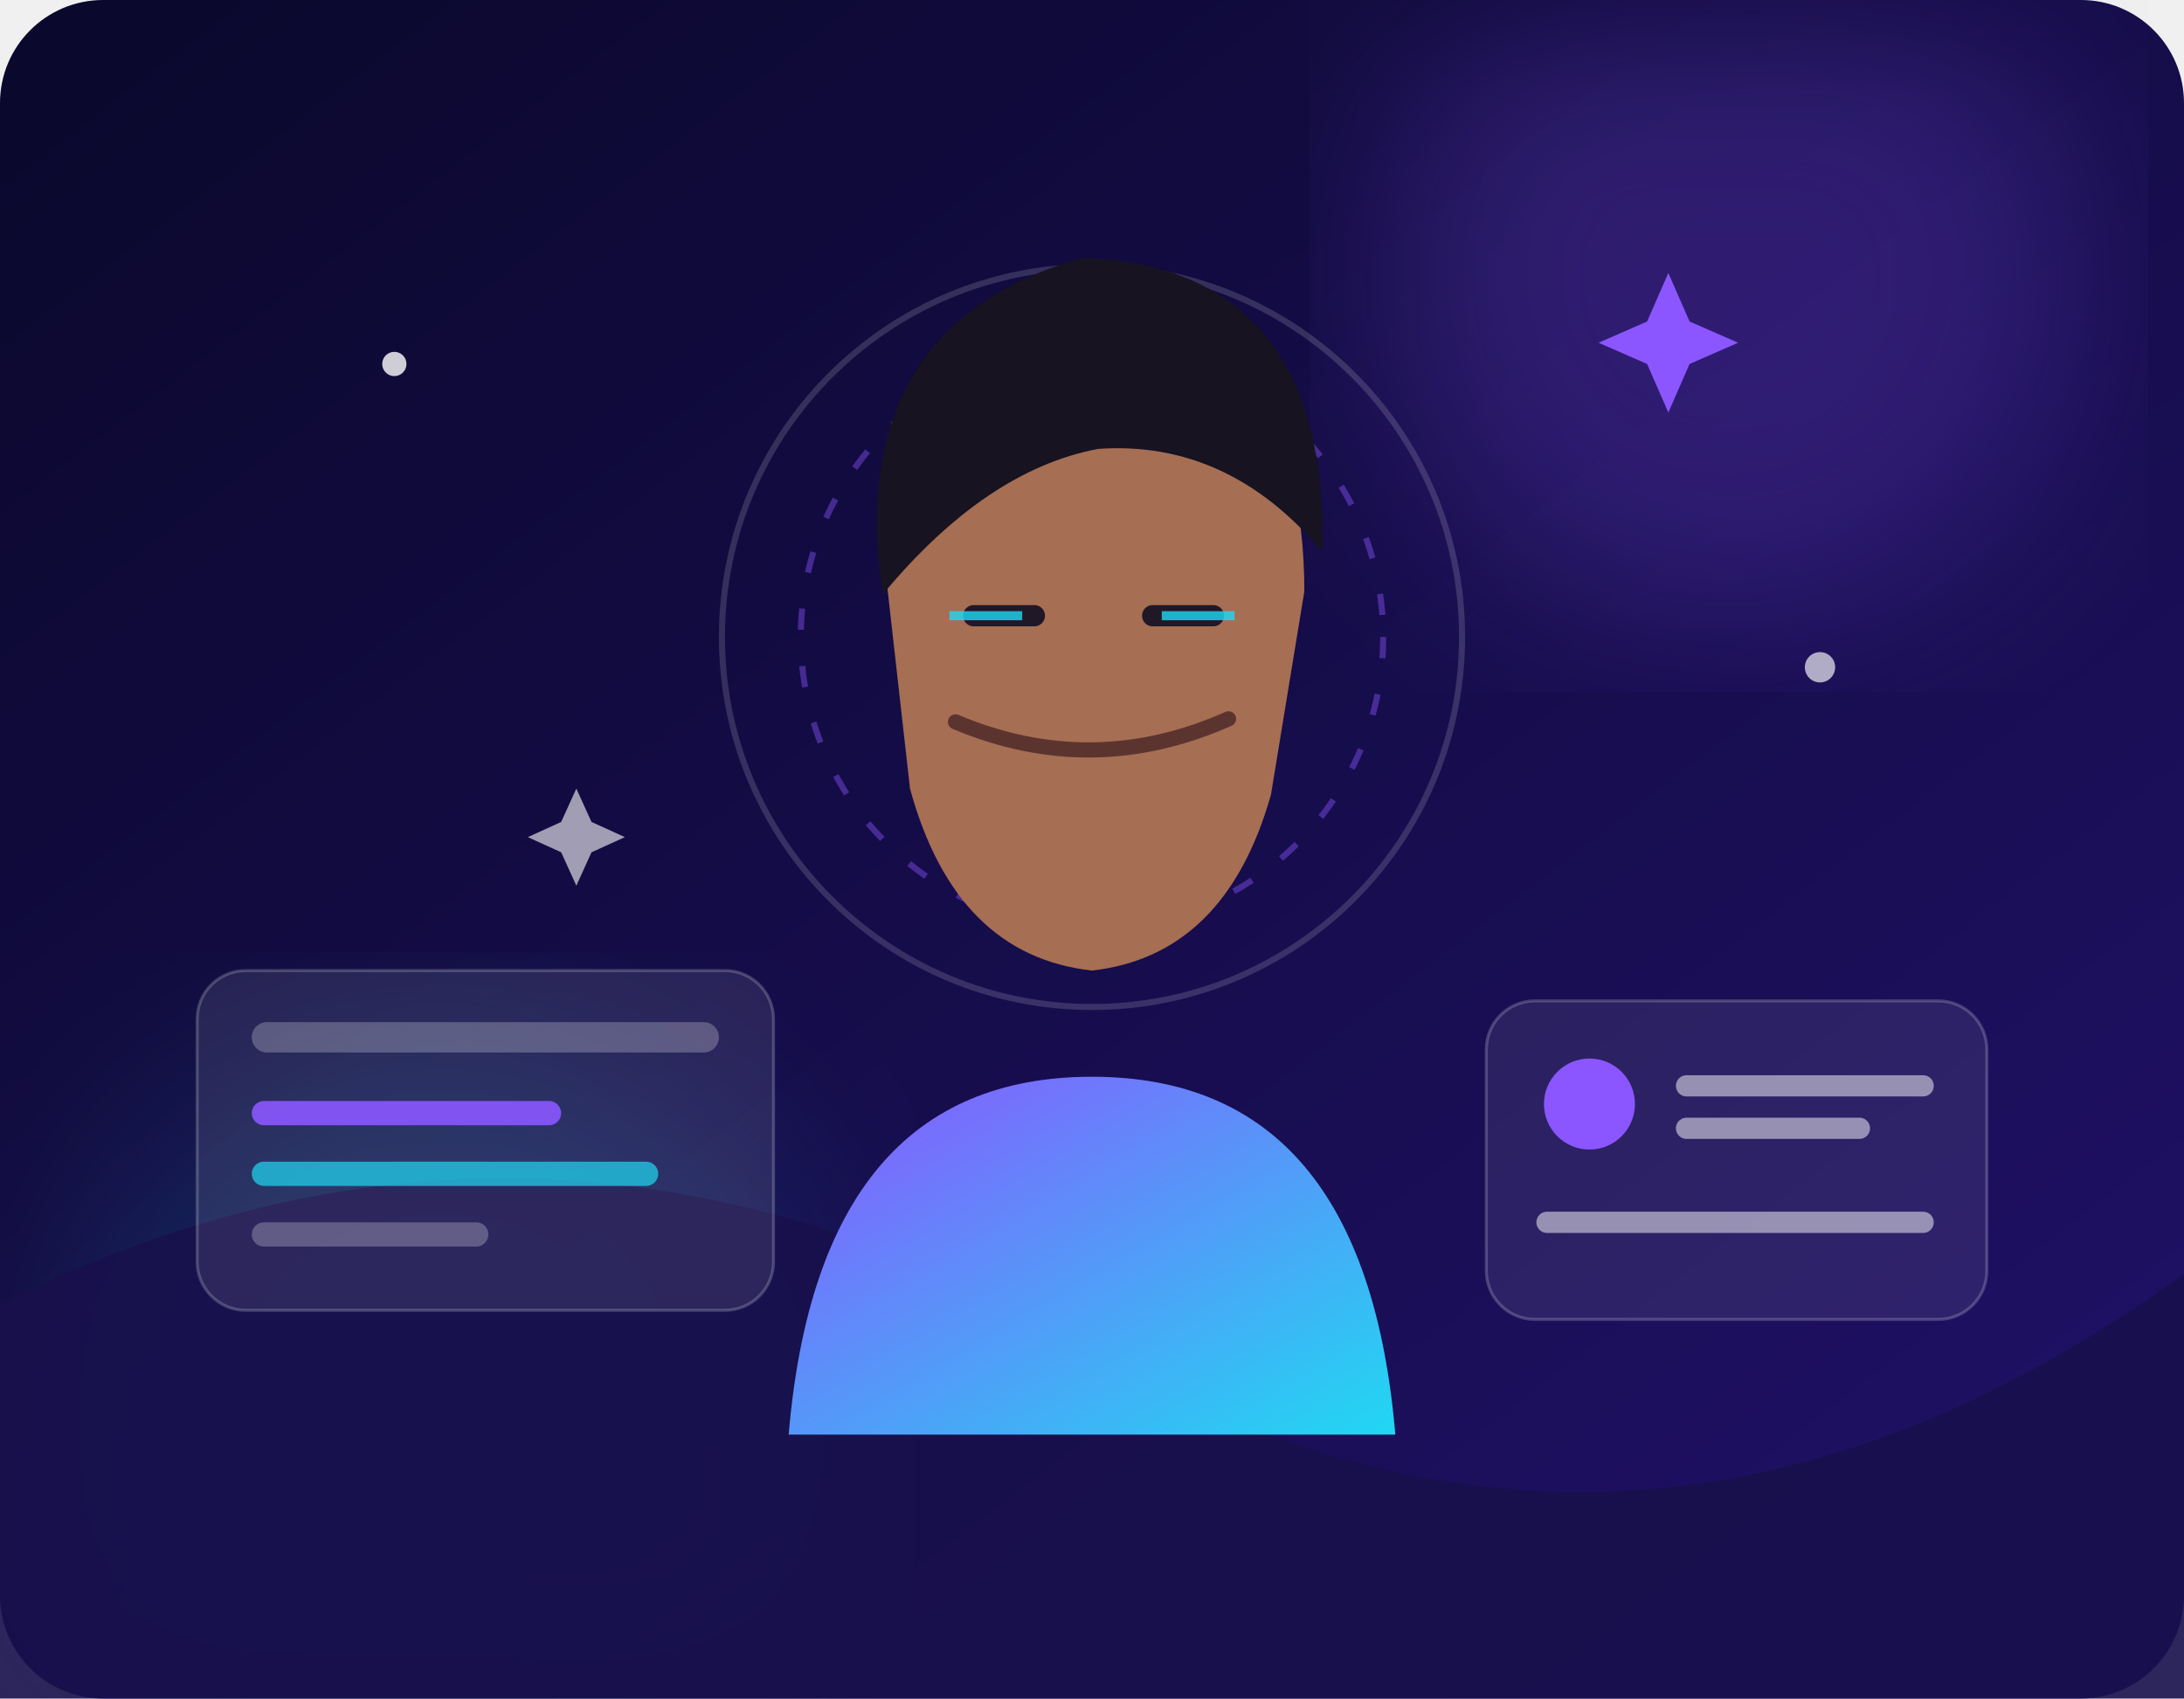
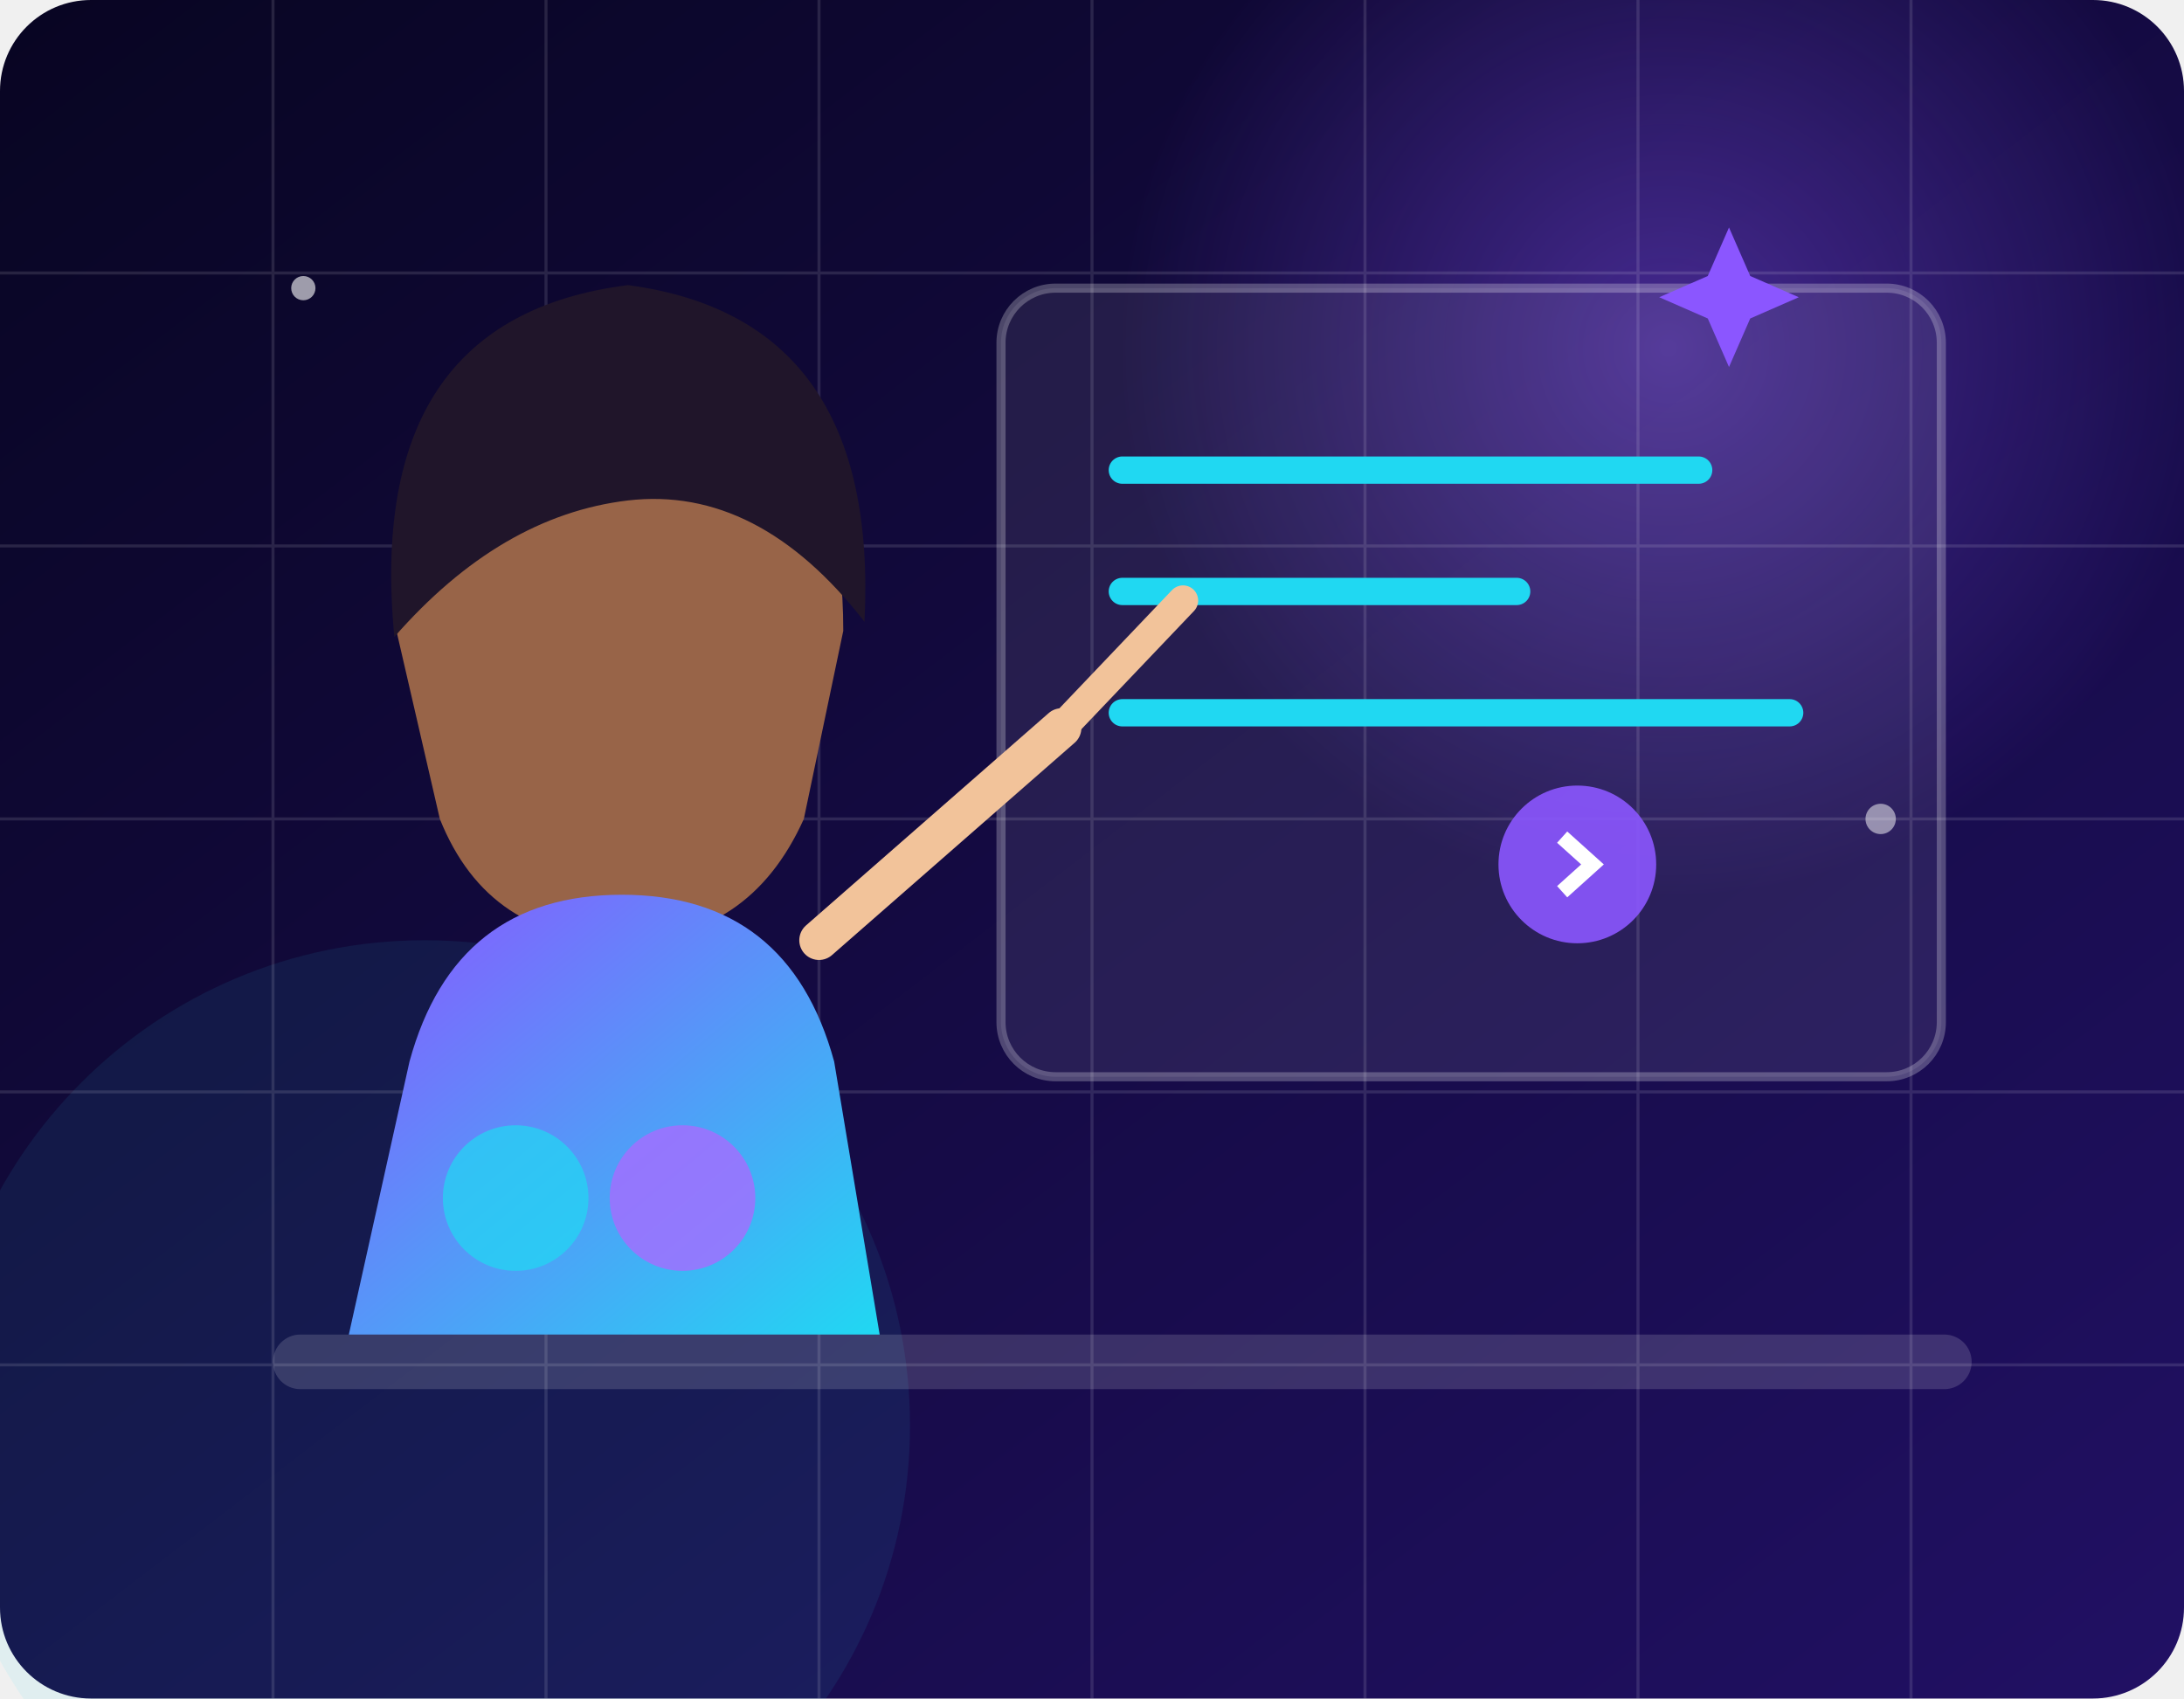
- <svg xmlns="http://www.w3.org/2000/svg" viewBox="0 0 720 560" role="img" aria-labelledby="t d">
+ <svg xmlns="http://www.w3.org/2000/svg" viewBox="0 0 720 560" role="img" aria-labelledby="t">
  <defs>
    <linearGradient id="bg" x1="0" y1="0" x2="1" y2="1">
-       <stop stop-color="#0a082b" />
-       <stop offset="1" stop-color="#21116a" />
+       <stop stop-color="#080522" />
+       <stop offset="1" stop-color="#211064" />
    </linearGradient>
-     <linearGradient id="glow" x1="0" y1="0" x2="1" y2="1">
+     <linearGradient id="a" x1="0" y1="0" x2="1" y2="1">
      <stop stop-color="#8b56ff" />
      <stop offset="1" stop-color="#20d8f2" />
    </linearGradient>
-     <filter id="blur">
-       <feGaussianBlur stdDeviation="32" />
-     </filter>
+     <radialGradient id="glow">
+       <stop stop-color="#8b56ff" stop-opacity=".42" />
+       <stop offset="1" stop-color="#8b56ff" stop-opacity="0" />
+     </radialGradient>
  </defs>
-   <rect width="720" height="560" rx="34" fill="url(#bg)" />
-   <circle cx="570" cy="90" r="115" fill="#8b56ff" opacity=".22" filter="url(#blur)" />
-   <circle cx="145" cy="470" r="130" fill="#20d8f2" opacity=".12" filter="url(#blur)" />
-   <path d="M0 430 Q180 340 360 445 T720 420 V560 H0Z" fill="#17104b" opacity=".9" />
-   <circle cx="360" cy="210" r="122" fill="none" stroke="#ffffff" stroke-opacity=".15" stroke-width="2" />
-   <circle cx="360" cy="210" r="96" fill="none" stroke="#8b56ff" stroke-opacity=".42" stroke-dasharray="7 12" stroke-width="2" />
-   <g transform="translate(0 5)">
-     <path d="M260 468 Q270 350 360 350 Q450 350 460 468Z" fill="url(#glow)" />
-     <path d="M292 184 Q295 104 360 102 Q430 105 430 190 L419 257 Q404 310 360 315 Q315 310 300 255Z" fill="#a66e53" />
-     <path d="M291 191 Q278 102 357 80 Q438 83 436 177 Q405 140 362 143 Q325 150 291 191Z" fill="#171321" />
-     <path d="M315 233 Q360 252 405 232" fill="none" stroke="#5c342f" stroke-width="5" stroke-linecap="round" />
-     <path d="M321 198h20m39 0h20" stroke="#201827" stroke-width="7" stroke-linecap="round" />
-     <path d="M337 198h-24m70 0h24" stroke="#20d8f2" stroke-width="3" opacity=".8" />
+   <rect width="720" height="560" rx="30" fill="url(#bg)" />
+   <circle cx="550" cy="115" r="180" fill="url(#glow)" />
+   <circle cx="140" cy="470" r="160" fill="#20d8f2" opacity=".08" />
+   <g opacity=".12" stroke="#fff">
+     <path d="M0 90H720M0 180H720M0 270H720M0 360H720M0 450H720M90 0V560M180 0V560M270 0V560M360 0V560M450 0V560M540 0V560M630 0V560" />
  </g>
-   <g transform="translate(65 320)">
-     <rect width="190" height="112" rx="16" fill="#fff" fill-opacity=".09" stroke="#fff" stroke-opacity=".2" />
-     <rect x="18" y="17" width="154" height="10" rx="5" fill="#fff" fill-opacity=".24" />
-     <rect x="18" y="43" width="102" height="8" rx="4" fill="#8b56ff" opacity=".9" />
-     <rect x="18" y="63" width="134" height="8" rx="4" fill="#20d8f2" opacity=".7" />
-     <rect x="18" y="83" width="78" height="8" rx="4" fill="#fff" fill-opacity=".25" />
-   </g>
-   <g transform="translate(490 330)">
-     <rect width="165" height="105" rx="16" fill="#fff" fill-opacity=".08" stroke="#fff" stroke-opacity=".2" />
-     <circle cx="34" cy="34" r="15" fill="#8b56ff" />
-     <path d="M66 28h78M66 42h57M20 73h124" stroke="#fff" stroke-opacity=".5" stroke-width="7" stroke-linecap="round" />
-   </g>
+   <rect x="330" y="95" width="310" height="260" rx="18" fill="#fff" fill-opacity=".08" stroke="#fff" stroke-opacity=".25" stroke-width="3" />
+   <path d="M370 155h190M370 195h130M370 235h220" stroke="#20d8f2" stroke-width="9" stroke-linecap="round" />
+   <circle cx="520" cy="285" r="26" fill="#8b56ff" opacity=".9" />
+   <path d="M515 276l10 9-10 9" stroke="#fff" stroke-width="5" fill="none" />
+   <path d="M130 205Q135 120 205 120Q278 120 278 208L265 270Q247 310 205 310Q161 310 145 270Z" fill="#986448" />
+   <path d="M130 210Q120 105 207 94Q290 105 285 205Q250 160 207 165Q165 170 130 210Z" fill="#20152a" />
+   <path d="M135 350Q150 295 205 295Q260 295 275 350L290 440H115Z" fill="url(#a)" />
+   <path d="M270 310 350 240" stroke="#f2c39a" stroke-width="13" stroke-linecap="round" />
+   <path d="M350 240 390 198" stroke="#f2c39a" stroke-width="10" stroke-linecap="round" />
+   <rect x="90" y="440" width="560" height="18" rx="9" fill="#fff" fill-opacity=".15" />
+   <circle cx="170" cy="395" r="24" fill="#20d8f2" opacity=".7" />
+   <circle cx="225" cy="395" r="24" fill="#a66bff" opacity=".8" />
  <g fill="#fff">
-     <circle cx="130" cy="120" r="4" opacity=".8" />
-     <circle cx="600" cy="220" r="5" opacity=".65" />
-     <path d="m550 90 7 16 16 7-16 7-7 16-7-16-16-7 16-7z" fill="#8b56ff" />
-     <path d="m190 260 5 11 11 5-11 5-5 11-5-11-11-5 11-5z" opacity=".6" />
+     <circle cx="100" cy="95" r="4" opacity=".6" />
+     <circle cx="620" cy="270" r="5" opacity=".5" />
+     <path d="m570 75 7 16 16 7-16 7-7 16-7-16-16-7 16-7z" fill="#8b56ff" />
  </g>
</svg>
